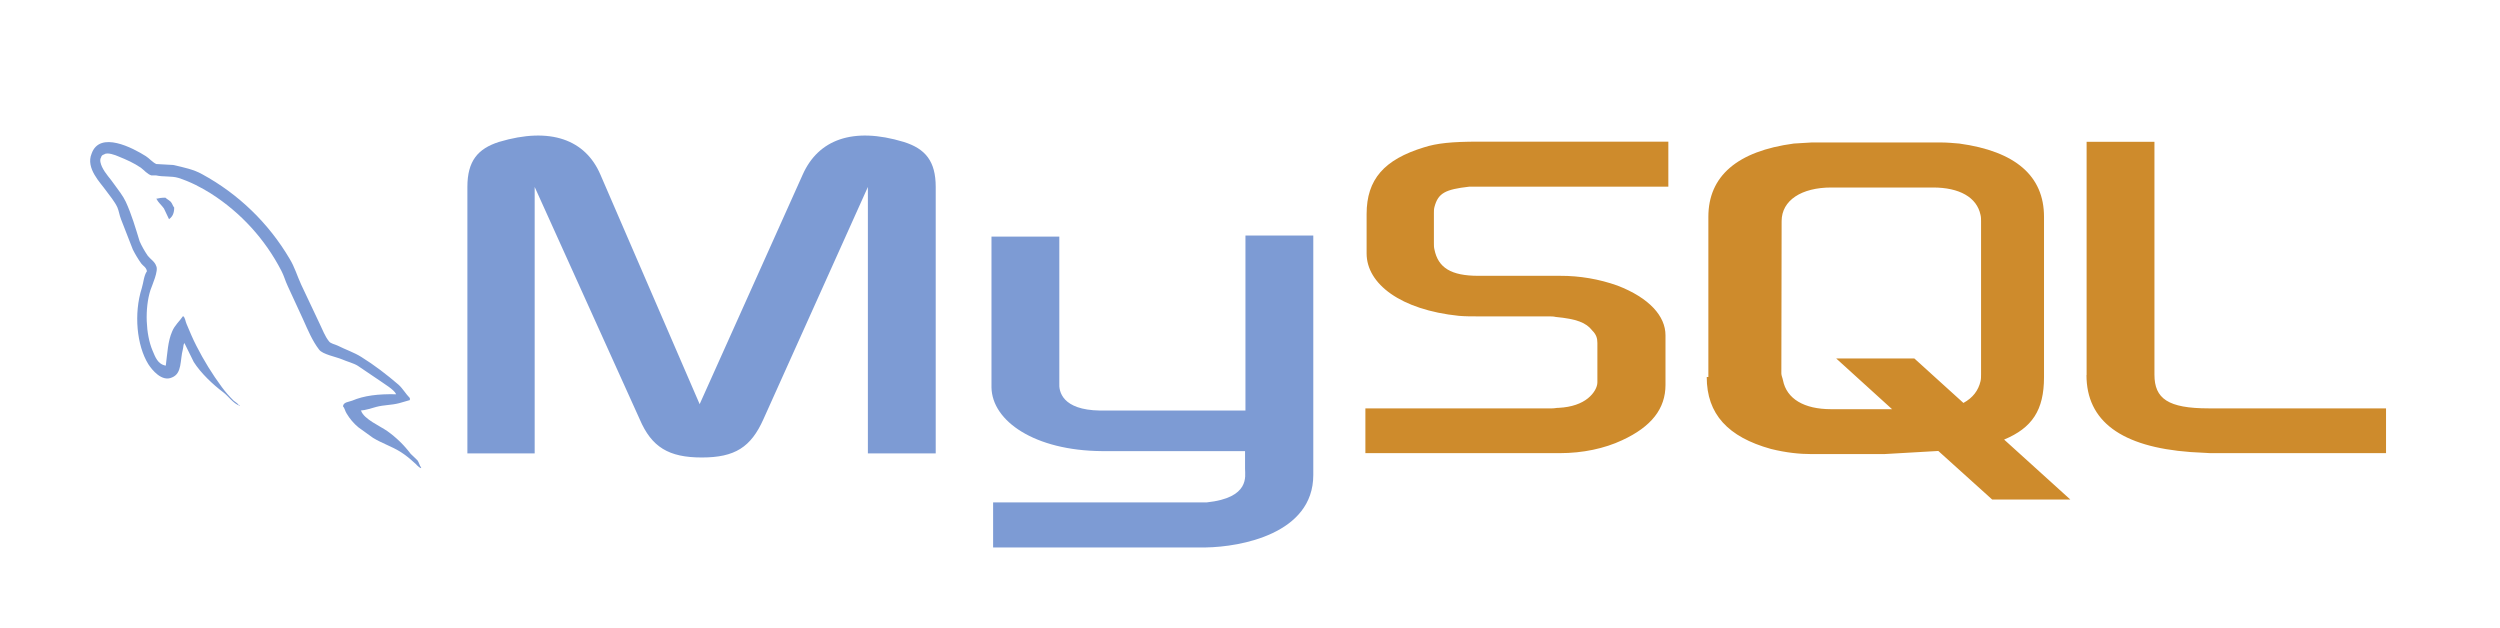
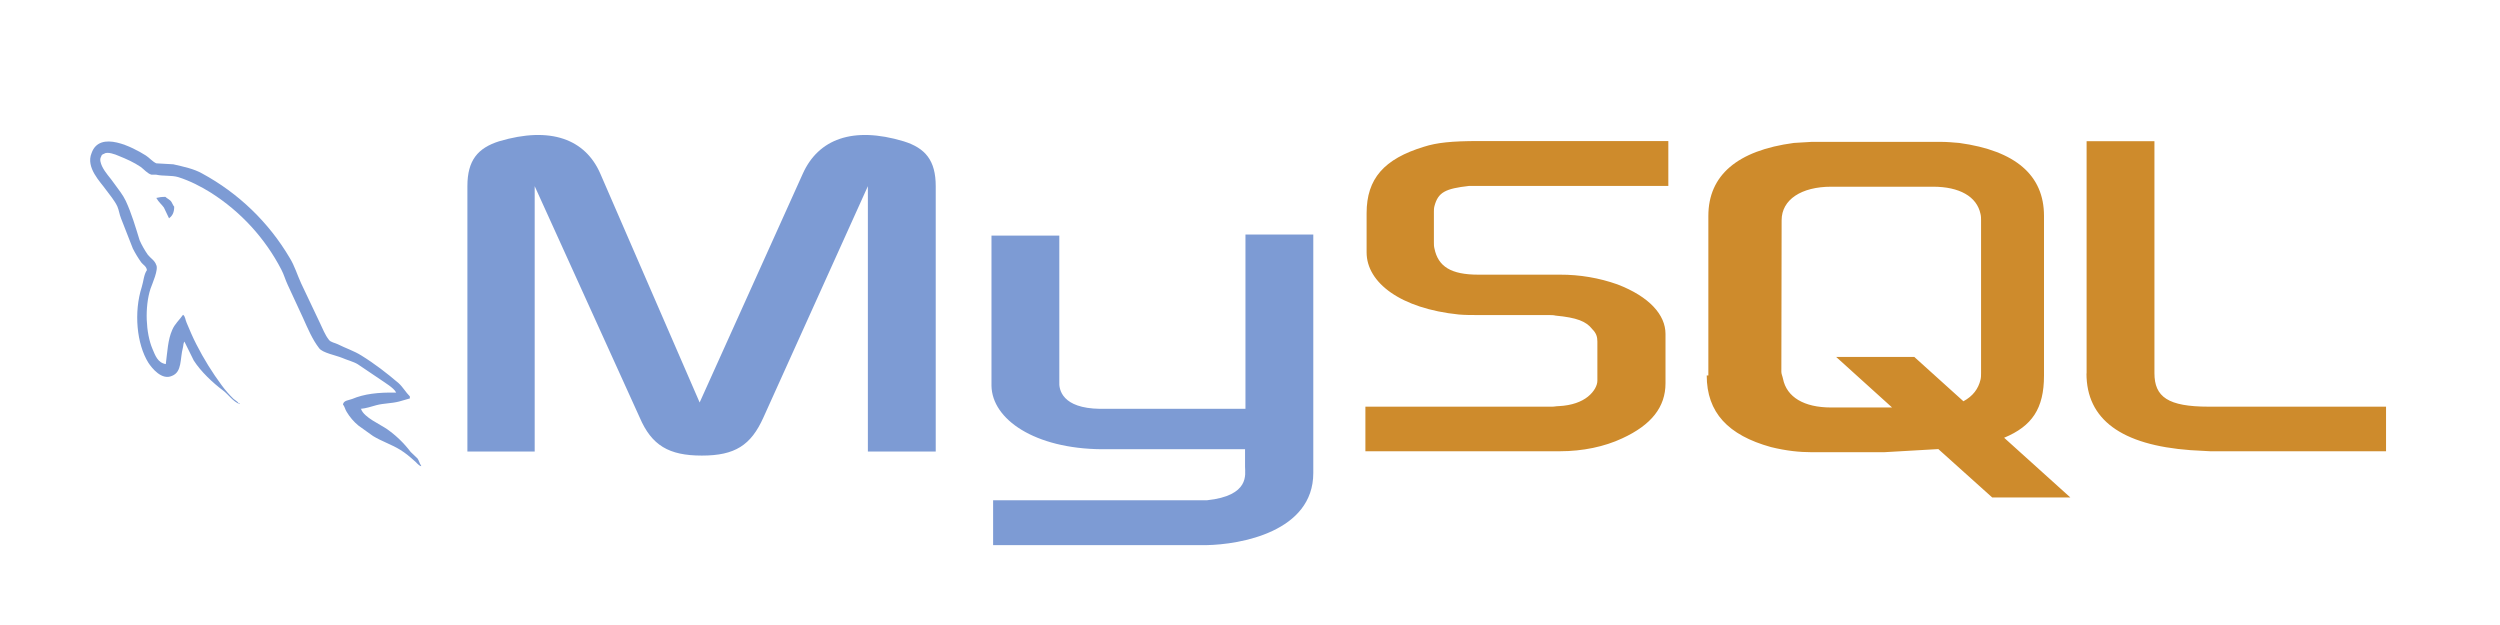
- <svg xmlns="http://www.w3.org/2000/svg" width="239" height="60" viewBox="0 0 18.427 4.626">
-   <g fill="#7d9bd4" fill-rule="evenodd">
-     <path d="M2.92 2.906c-.133-.003-.237.01-.324.047-.025.01-.065.01-.068.042.013.013.015.035.027.053a.39.39 0 0 0 .087.102l.107.077c.065.04.138.063.202.103.037.023.073.053.1.078.018.013.03.035.053.043v-.005c-.012-.015-.015-.037-.027-.053l-.05-.048a.79.79 0 0 0-.173-.168c-.053-.037-.17-.087-.192-.148l-.003-.003c.037-.003.08-.017.115-.027.057-.015.108-.012.167-.027l.08-.023v-.015c-.03-.03-.052-.07-.083-.098-.085-.073-.178-.145-.275-.205-.052-.033-.118-.055-.173-.083-.02-.01-.053-.015-.065-.032-.03-.037-.047-.085-.068-.128l-.137-.29c-.03-.065-.048-.13-.085-.19a1.68 1.68 0 0 0-.645-.624c-.062-.035-.135-.05-.213-.068l-.125-.007c-.027-.012-.053-.043-.077-.058-.095-.06-.34-.19-.4-.018-.045.108.067.215.105.27.028.038.065.082.085.125.012.028.015.058.027.088l.087.223a.8.8 0 0 0 .062.103c.013.018.037.027.042.057-.023.033-.025.083-.038.125-.06.188-.037.422.048.56.027.042.1.133.175.098.075-.03.058-.125.08-.208.005-.02.002-.033.012-.047v.003l.068.138c.052.082.142.167.217.223.04.03.072.082.122.1v-.005H1.76c-.01-.015-.025-.022-.038-.033a.81.81 0 0 1-.087-.1 2.15 2.15 0 0 1-.187-.303c-.027-.052-.05-.108-.072-.16-.01-.02-.01-.05-.027-.06-.025.037-.062.068-.08.113-.032.072-.035.16-.047.252-.06-.01-.078-.065-.098-.112-.05-.118-.058-.31-.015-.445.012-.035.062-.145.042-.178-.01-.032-.043-.05-.062-.075-.022-.032-.045-.072-.06-.107C1 1.684.97 1.58.927 1.487.907 1.444.872 1.4.843 1.36.812 1.314.777 1.282.752 1.23.743 1.21.732 1.18.745 1.16c.003-.013.01-.018.023-.022.022-.018.083.005.105.015.062.025.113.048.165.083.023.017.048.048.078.057h.035c.053.012.113.003.163.018.088.028.168.07.24.115a1.48 1.48 0 0 1 .52.57c.02.038.028.073.047.113l.113.245c.035.078.068.158.118.223.025.035.125.053.17.072.033.015.085.028.115.047l.167.113c.027.02.1.062.115.095z" />
-     <path d="M1.22 1.457c-.028 0-.048.003-.068.008v.003h.003c.013.027.037.045.053.068l.038.08.003-.003c.023-.017.035-.043.035-.083-.01-.012-.012-.023-.02-.035-.01-.017-.032-.025-.045-.038z" />
-   </g>
-   <path d="M10.064 3.34h1.434c.168 0 .328-.034.458-.095.217-.1.32-.233.32-.408v-.366c0-.14-.118-.275-.354-.366a1.25 1.25 0 0 0-.423-.072h-.602c-.202 0-.297-.06-.324-.194-.004-.015-.004-.03-.004-.046v-.225c0-.012 0-.027.004-.042.027-.103.08-.13.256-.15h1.468v-.332H10.9c-.202 0-.31.012-.404.042-.294.09-.423.236-.423.492v.29c0 .225.252.416.68.46.046.004.095.004.145.004h.515c.02 0 .038 0 .053.004.156.015.225.042.27.1.03.03.038.057.038.092v.29c0 .034-.023.08-.07.118s-.118.065-.214.07c-.02 0-.03.004-.05.004h-1.376zm5.315-.576c0 .34.256.53.767.568l.145.008h1.296V3.01H16.28c-.3 0-.4-.072-.4-.248V1.045h-.5v1.72zm-2.787.015V1.598c0-.3.213-.484.63-.54l.133-.008h.946c.05 0 .092.004.14.008.416.057.625.24.625.54V2.78c0 .244-.088.374-.294.46l.488.442h-.576l-.397-.358-.4.023h-.534c-.088 0-.187-.01-.3-.038-.316-.088-.473-.256-.473-.53zm.538-.026c0 .015.008.03.012.05.027.137.156.213.354.213h.45l-.412-.374h.576l.362.328c.07-.038.11-.092.126-.16.004-.015.004-.034.004-.05V1.63c0-.015 0-.03-.004-.046-.027-.13-.156-.202-.35-.202h-.75c-.22 0-.366.095-.366.248z" fill="#ce8b2c" fill-rule="evenodd" />
-   <path d="M3.445 3.342h.496V1.378l.774 1.712c.088.206.214.282.458.282s.362-.076.454-.282l.77-1.712v1.964h.5V1.378c0-.19-.076-.282-.236-.332-.377-.114-.63-.015-.744.24l-.76 1.693-.732-1.693c-.11-.255-.366-.354-.747-.24-.156.05-.233.14-.233.332v1.964zm3.863-1.598h.5v1.08c-.004.06.02.198.3.202H9.18v-1.29h.5v1.765c0 .435-.538.53-.79.534H7.32v-.332h1.575c.32-.034.282-.194.282-.248v-.13H8.12c-.492-.004-.808-.22-.812-.47V1.744z" fill="#7d9bd4" fill-rule="evenodd" />
+ <svg xmlns="http://www.w3.org/2000/svg" width="120" height="30" viewBox="0 0 120 30" fill="none">
+   <path fill-rule="evenodd" clip-rule="evenodd" d="M19.016 18.846C18.149 18.826 17.472 18.91 16.906 19.15C16.743 19.215 16.482 19.215 16.463 19.423C16.547 19.507 16.561 19.65 16.639 19.767C16.788 20.018 16.979 20.242 17.205 20.428L17.902 20.927C18.325 21.187 18.801 21.336 19.217 21.595C19.458 21.744 19.693 21.939 19.869 22.101C19.986 22.185 20.064 22.328 20.214 22.38V22.348C20.136 22.25 20.116 22.108 20.038 22.004L19.712 21.693C19.395 21.274 19.015 20.907 18.586 20.603C18.241 20.363 17.479 20.039 17.335 19.643L17.316 19.624C17.557 19.604 17.837 19.514 18.065 19.449C18.436 19.352 18.768 19.371 19.152 19.274L19.673 19.125V19.027C19.478 18.833 19.335 18.573 19.133 18.392C18.579 17.918 17.974 17.451 17.342 17.062C17.003 16.848 16.573 16.706 16.215 16.524C16.085 16.459 15.87 16.427 15.792 16.317C15.597 16.076 15.486 15.765 15.349 15.486L14.457 13.606C14.262 13.184 14.145 12.763 13.903 12.374C12.898 10.67 11.446 9.272 9.703 8.327C9.299 8.1 8.824 8.003 8.316 7.886L7.502 7.84C7.326 7.763 7.157 7.562 7.001 7.464C6.382 7.075 4.786 6.232 4.396 7.348C4.103 8.048 4.832 8.742 5.079 9.099C5.262 9.345 5.503 9.63 5.633 9.909C5.711 10.091 5.731 10.285 5.809 10.48L6.375 11.926C6.493 12.159 6.628 12.382 6.779 12.594C6.864 12.711 7.02 12.769 7.053 12.964C6.903 13.178 6.89 13.502 6.805 13.774C6.414 14.993 6.564 16.511 7.118 17.406C7.294 17.678 7.769 18.268 8.257 18.041C8.746 17.847 8.635 17.231 8.778 16.693C8.811 16.563 8.791 16.479 8.857 16.388V16.407L9.299 17.302C9.638 17.834 10.224 18.385 10.713 18.748C10.973 18.943 11.181 19.28 11.507 19.397V19.364H11.461C11.396 19.267 11.299 19.222 11.214 19.15C11.008 18.95 10.818 18.733 10.647 18.502C10.188 17.882 9.78 17.224 9.43 16.537C9.254 16.2 9.104 15.837 8.961 15.499C8.896 15.37 8.896 15.175 8.785 15.11C8.622 15.35 8.381 15.551 8.264 15.843C8.056 16.31 8.036 16.881 7.958 17.477C7.567 17.412 7.45 17.056 7.32 16.751C6.994 15.986 6.942 14.741 7.222 13.865C7.3 13.638 7.626 12.925 7.496 12.711C7.43 12.503 7.215 12.386 7.092 12.224C6.948 12.017 6.799 11.758 6.701 11.53C6.512 10.921 6.317 10.246 6.037 9.643C5.907 9.364 5.679 9.079 5.49 8.82C5.288 8.521 5.06 8.314 4.897 7.977C4.839 7.847 4.767 7.652 4.852 7.523C4.871 7.438 4.917 7.406 5.001 7.38C5.145 7.263 5.542 7.412 5.685 7.477C6.089 7.639 6.421 7.789 6.76 8.016C6.909 8.126 7.072 8.327 7.268 8.385H7.496C7.841 8.463 8.231 8.405 8.557 8.502C9.13 8.684 9.651 8.956 10.12 9.248C11.557 10.16 12.726 11.436 13.506 12.944C13.636 13.191 13.689 13.418 13.812 13.677L14.548 15.266C14.776 15.772 14.991 16.291 15.317 16.712C15.479 16.939 16.131 17.056 16.424 17.179C16.639 17.276 16.977 17.361 17.173 17.484L18.26 18.217C18.436 18.346 18.911 18.619 19.009 18.833L19.016 18.846Z" fill="#7D9BD4" />
+   <path fill-rule="evenodd" clip-rule="evenodd" d="M7.945 9.449C7.762 9.449 7.632 9.468 7.502 9.501V9.52H7.521C7.606 9.695 7.762 9.812 7.867 9.961L8.114 10.48L8.134 10.46C8.283 10.35 8.362 10.182 8.362 9.922C8.296 9.844 8.283 9.773 8.231 9.695C8.166 9.585 8.023 9.533 7.938 9.449H7.945Z" fill="#7D9BD4" />
+   <path fill-rule="evenodd" clip-rule="evenodd" d="M65.539 21.66H74.877C75.971 21.66 77.013 21.44 77.86 21.044C79.273 20.396 79.944 19.533 79.944 18.398V16.025C79.944 15.117 79.175 14.241 77.638 13.651C76.754 13.338 75.822 13.181 74.884 13.184H70.963C69.648 13.184 69.029 12.795 68.853 11.926C68.827 11.829 68.827 11.732 68.827 11.628V10.169C68.827 10.091 68.827 9.994 68.853 9.896C69.029 9.228 69.374 9.053 70.52 8.924H80.08V6.77H70.983C69.667 6.77 68.964 6.848 68.352 7.043C66.437 7.627 65.597 8.573 65.597 10.233V12.114C65.597 13.573 67.238 14.812 70.025 15.097C70.325 15.123 70.644 15.123 70.97 15.123H74.323C74.454 15.123 74.571 15.123 74.669 15.149C75.685 15.246 76.134 15.421 76.427 15.798C76.622 15.992 76.674 16.167 76.674 16.394V18.275C76.674 18.495 76.525 18.794 76.219 19.04C75.912 19.287 75.45 19.462 74.825 19.494C74.695 19.494 74.63 19.52 74.499 19.52H65.539V21.66ZM100.151 17.925C100.151 20.13 101.818 21.362 105.146 21.608L106.09 21.66H114.53V19.52H106.018C104.065 19.52 103.413 19.053 103.413 17.912V6.777H100.157V17.931L100.151 17.925ZM82.001 18.022V10.363C82.001 8.418 83.388 7.224 86.104 6.861L86.97 6.809H93.131C93.456 6.809 93.73 6.835 94.042 6.861C96.751 7.231 98.112 8.418 98.112 10.363V18.029C98.112 19.611 97.539 20.454 96.198 21.012L99.376 23.878H95.625L93.04 21.556L90.435 21.706H86.957C86.384 21.706 85.739 21.641 85.004 21.459C82.946 20.888 81.923 19.799 81.923 18.022H82.001ZM85.505 17.853C85.505 17.951 85.557 18.048 85.583 18.178C85.759 19.066 86.599 19.559 87.888 19.559H90.819L88.136 17.134H91.887L94.244 19.261C94.7 19.014 94.961 18.664 95.065 18.223C95.091 18.126 95.091 18.003 95.091 17.899V10.571C95.091 10.473 95.091 10.376 95.065 10.272C94.889 9.429 94.049 8.962 92.785 8.962H87.901C86.469 8.962 85.518 9.579 85.518 10.571L85.505 17.853Z" fill="#CE8B2C" />
+   <path fill-rule="evenodd" clip-rule="evenodd" d="M22.435 21.673H25.665V8.936L30.705 20.039C31.278 21.375 32.099 21.868 33.688 21.868C35.277 21.868 36.045 21.375 36.644 20.039L41.658 8.936V21.673H44.915V8.936C44.915 7.704 44.42 7.108 43.378 6.783C40.923 6.044 39.275 6.686 38.533 8.34L33.583 19.319L28.817 8.34C28.1 6.686 26.433 6.044 23.952 6.783C22.936 7.108 22.435 7.691 22.435 8.936V21.673ZM47.591 11.31H50.847V18.314C50.821 18.703 50.977 19.598 52.801 19.624H59.782V11.258H63.038V22.704C63.038 25.525 59.535 26.141 57.893 26.167H47.669V24.014H57.926C60.01 23.794 59.762 22.756 59.762 22.406V21.563H52.879C49.675 21.537 47.617 20.136 47.591 18.515V11.31Z" fill="#7D9BD4" />
</svg>
